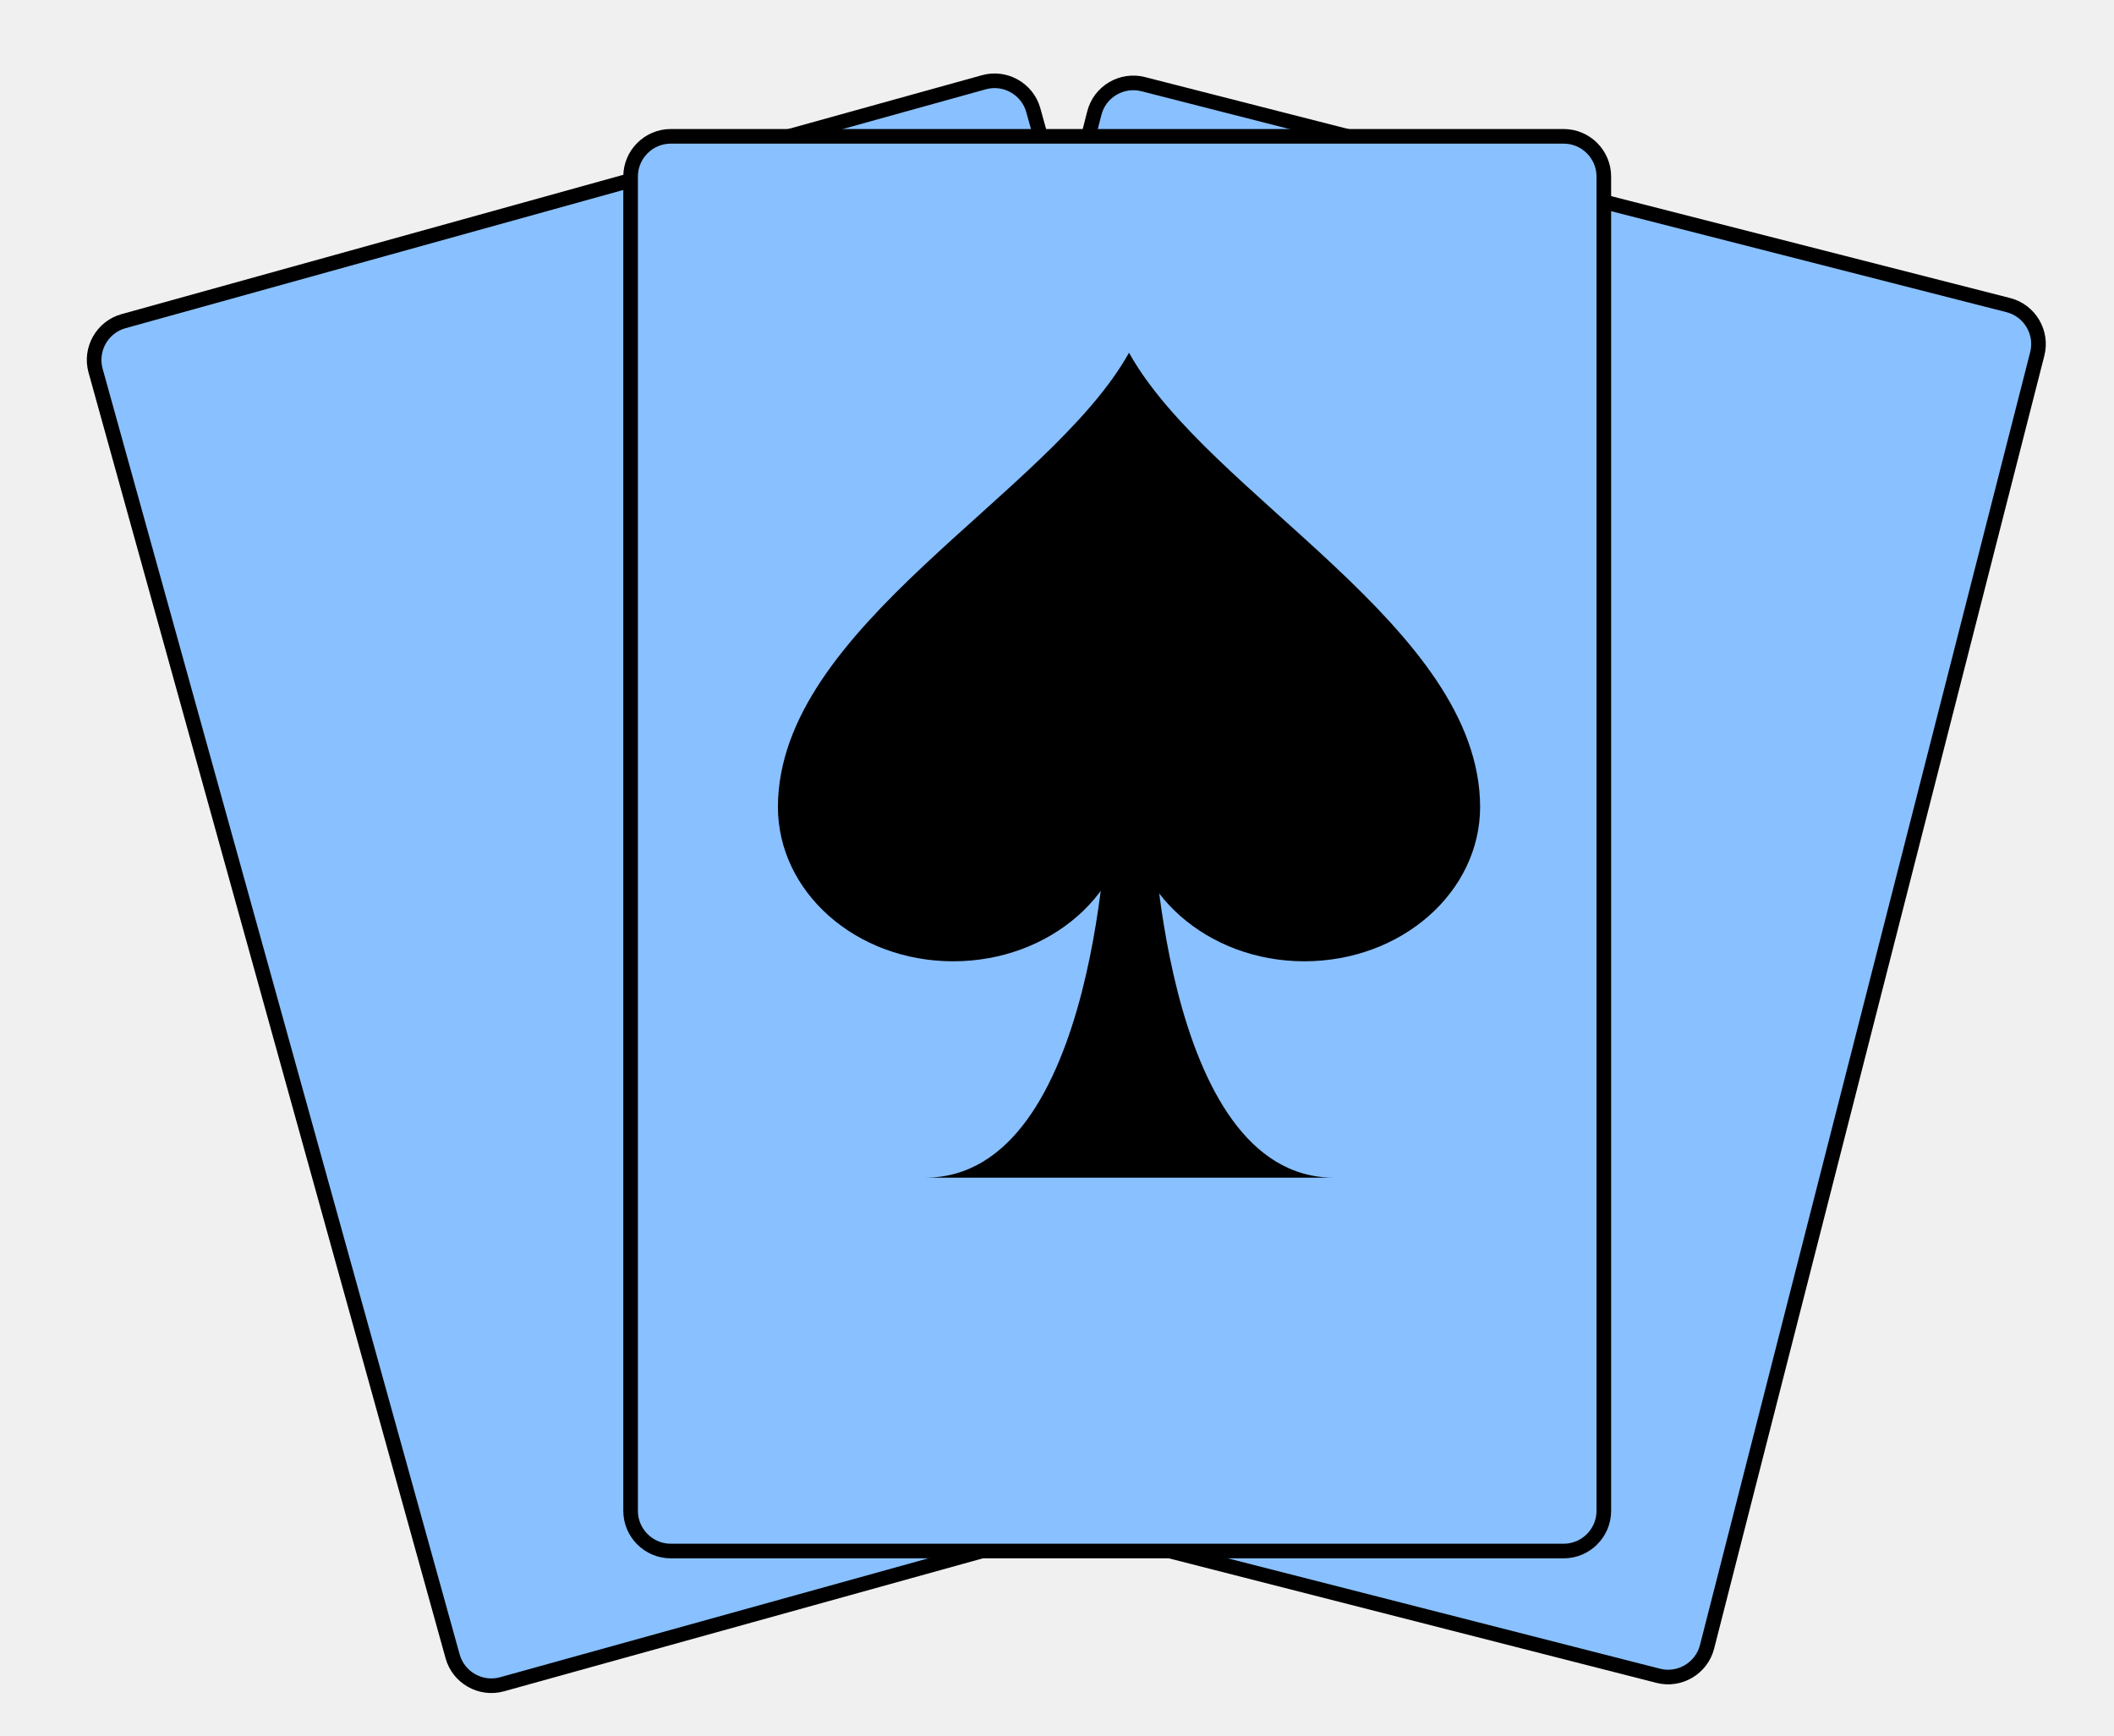
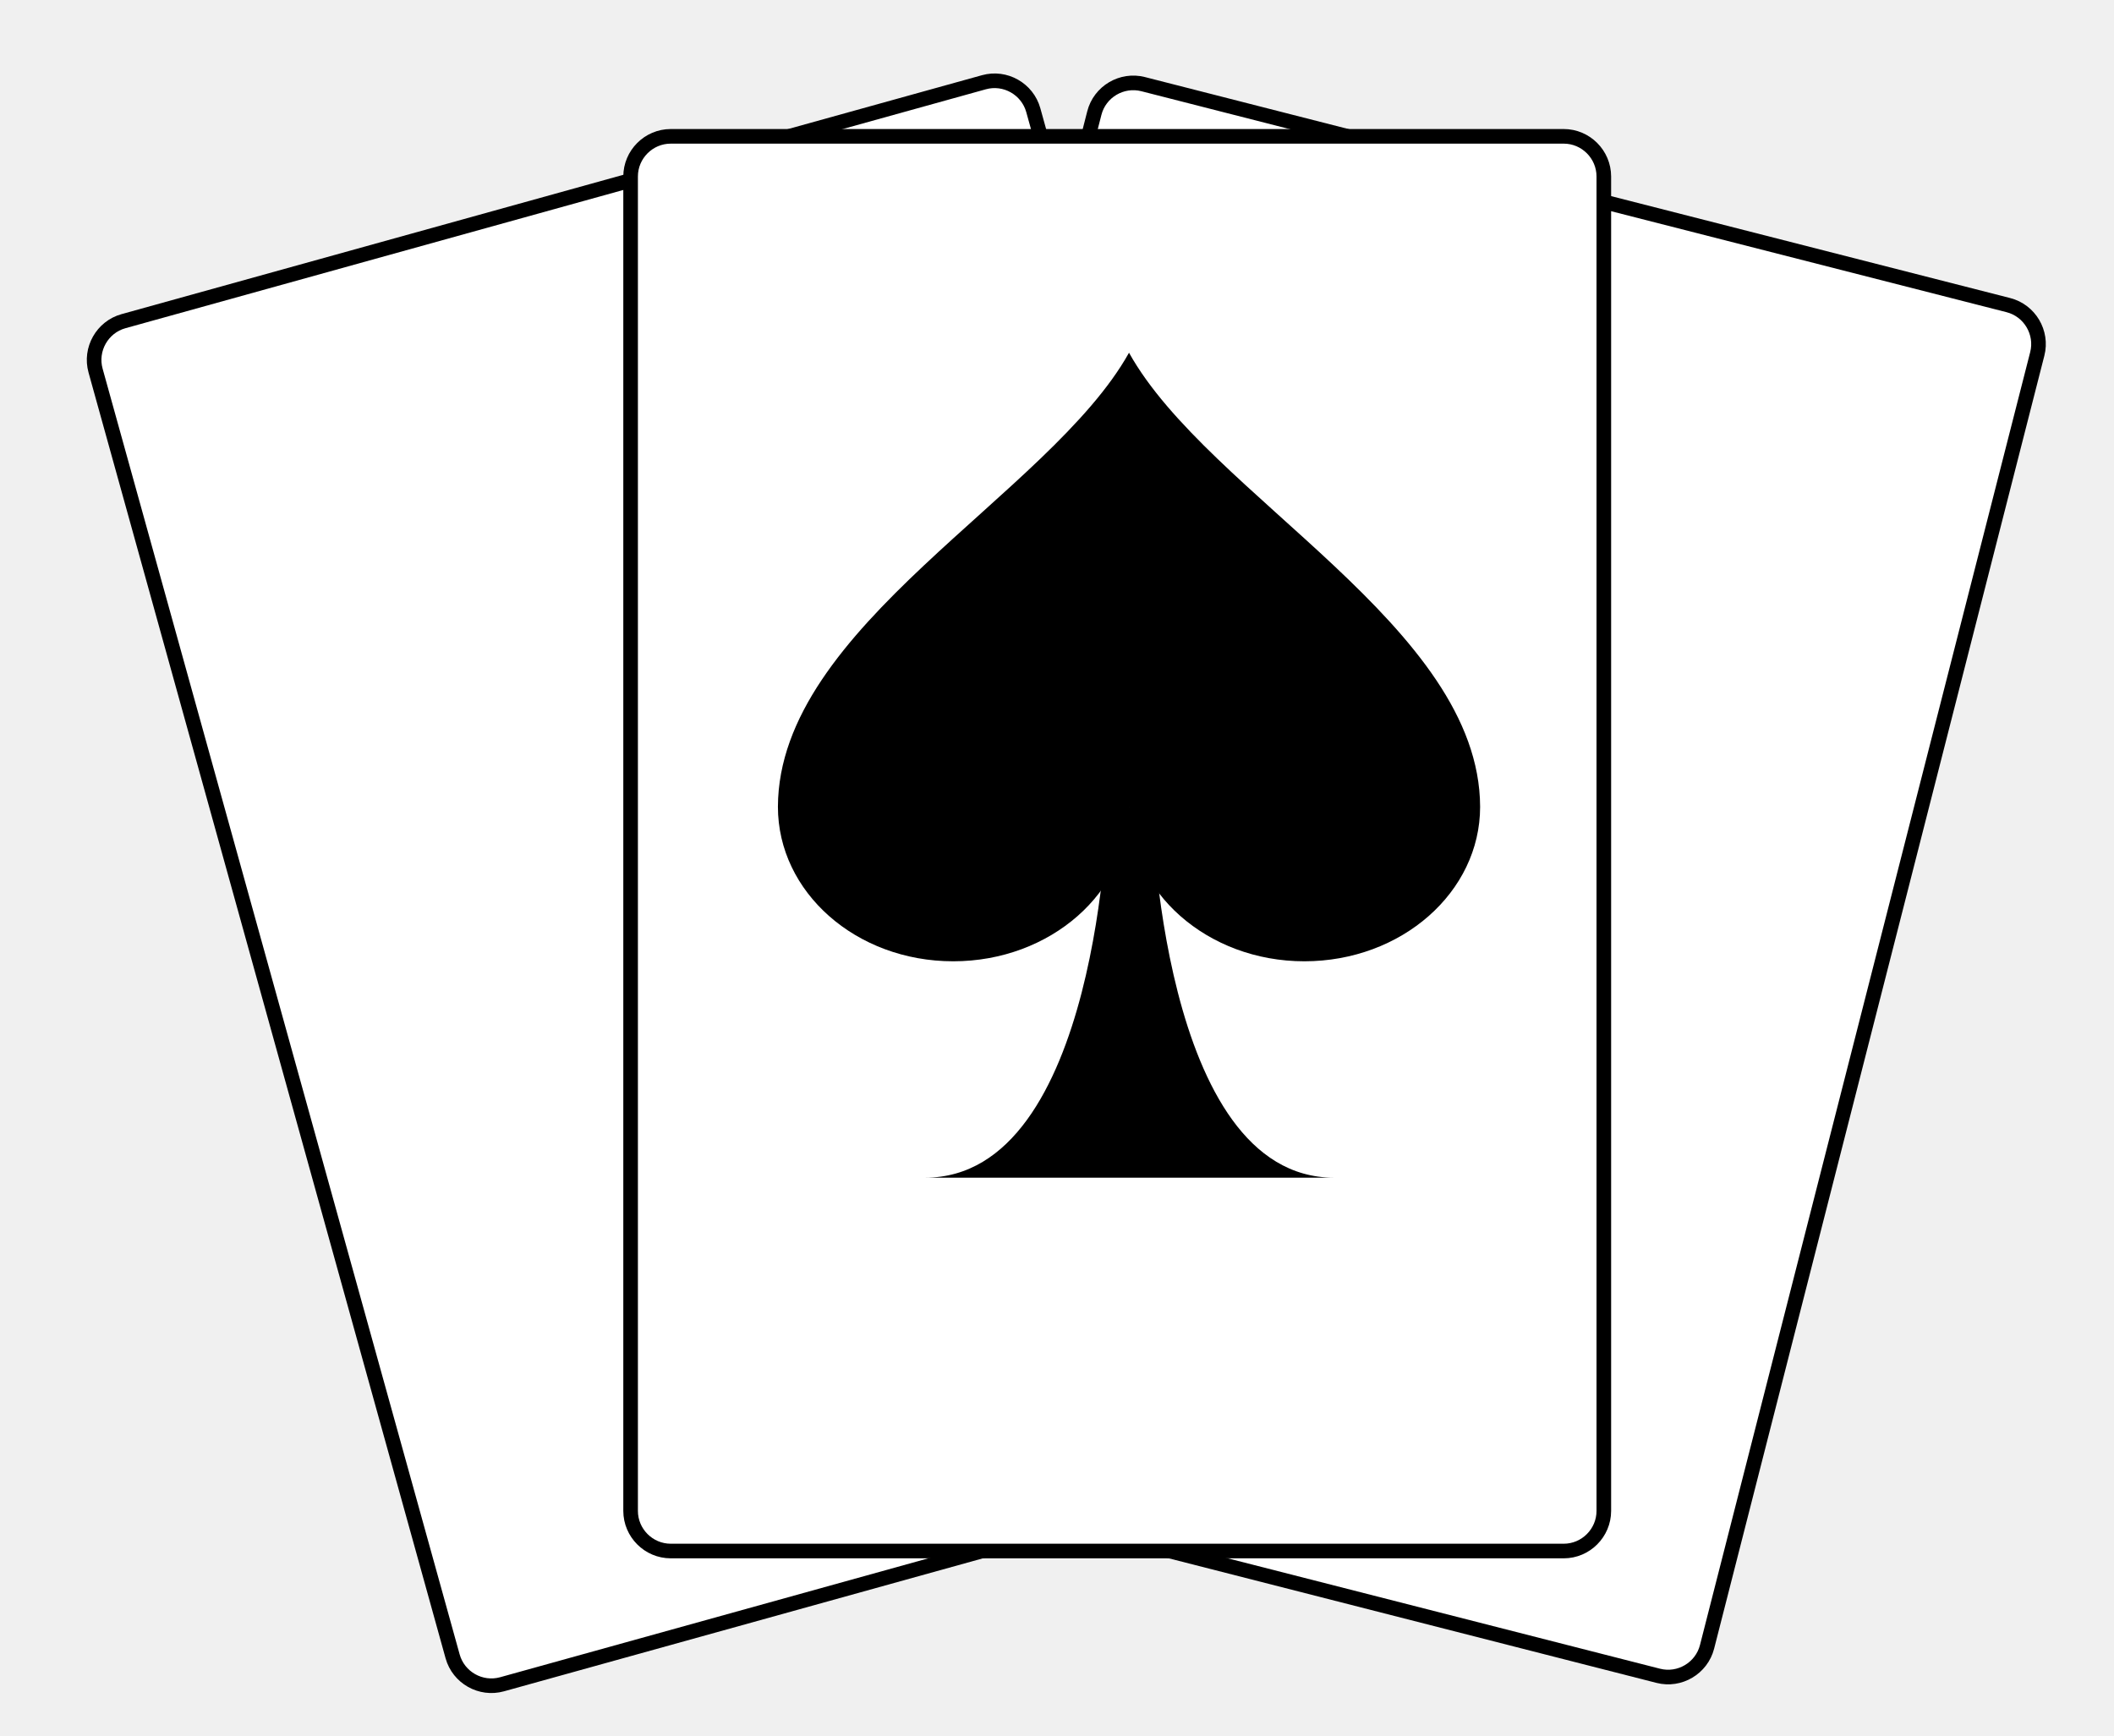
<svg xmlns="http://www.w3.org/2000/svg" width="95.699mm" height="78.572mm" viewBox="0 0 95.699 78.572" version="1.1" id="svg1">
  <defs id="defs1" />
  <g id="layer1" transform="translate(-25.66458,-62.17708)">
    <g id="1_heart-1-1-5" transform="matrix(0.2548417,-0.07076716,0.07076716,0.2548417,4.456715,17.97978)">
      <g id="use820-7-3-9" transform="translate(31.33977,476.3628)">
-         <path style="fill:#89c0ff;fill-opacity:1;stroke:#000000;stroke-width:2.5" d="m 0,0 c 0,3.78 3.09,6.87 6.87,6.87 h 152.845 c 3.77,0 6.86,-3.09 6.86,-6.87 v -228.4 c 0,-3.78 -3.09,-6.87 -6.86,-6.87 H 6.87 c -3.78,0 -6.87,3.09 -6.87,6.87 z" id="path912-1-8-8" />
+         <path style="fill:#ffffff;fill-opacity:1;stroke:#000000;stroke-width:2.5" d="m 0,0 c 0,3.78 3.09,6.87 6.87,6.87 h 152.845 c 3.77,0 6.86,-3.09 6.86,-6.87 v -228.4 c 0,-3.78 -3.09,-6.87 -6.86,-6.87 H 6.87 c -3.78,0 -6.87,3.09 -6.87,6.87 z" id="path912-1-8-8" />
      </g>
      <g id="1_heart-1-7-7-4" transform="rotate(29.84678,116.3753,644.4854)">
        <g id="use820-7-6-4-0" transform="translate(0,486.275)">
-           <path style="fill:#89c0ff;fill-opacity:1;stroke:#000000;stroke-width:2.5" d="m 0,0 c 0,3.78 3.09,6.87 6.87,6.87 h 152.845 c 3.77,0 6.86,-3.09 6.86,-6.87 v -228.4 c 0,-3.78 -3.09,-6.87 -6.86,-6.87 H 6.87 c -3.78,0 -6.87,3.09 -6.87,6.87 z" id="path912-1-1-2-7" />
+           <path style="fill:#ffffff;fill-opacity:1;stroke:#000000;stroke-width:2.5" d="m 0,0 c 0,3.78 3.09,6.87 6.87,6.87 h 152.845 c 3.77,0 6.86,-3.09 6.86,-6.87 v -228.4 c 0,-3.78 -3.09,-6.87 -6.86,-6.87 H 6.87 c -3.78,0 -6.87,3.09 -6.87,6.87 z" id="path912-1-1-2-7" />
        </g>
      </g>
      <g id="1_heart-63" transform="rotate(15.51947,128.1579,720.5429)">
        <g id="use820-6" transform="translate(0,486.275)">
-           <path style="fill:#89c0ff;fill-opacity:1;stroke:#000000;stroke-width:2.5" d="m 0,0 c 0,3.78 3.09,6.87 6.87,6.87 h 152.845 c 3.77,0 6.86,-3.09 6.86,-6.87 v -228.4 c 0,-3.78 -3.09,-6.87 -6.86,-6.87 H 6.87 c -3.78,0 -6.87,3.09 -6.87,6.87 z" id="path912-15" />
+           <path style="fill:#ffffff;fill-opacity:1;stroke:#000000;stroke-width:2.5" d="m 0,0 c 0,3.78 3.09,6.87 6.87,6.87 h 152.845 c 3.77,0 6.86,-3.09 6.86,-6.87 v -228.4 c 0,-3.78 -3.09,-6.87 -6.86,-6.87 H 6.87 c -3.78,0 -6.87,3.09 -6.87,6.87 z" id="path912-15" />
        </g>
      </g>
      <g id="use1108-1" transform="matrix(-8.57814,-2.382069,2.382069,-8.57814,183.7024,360.3713)">
        <path d="m 3.92,-7.93 c -1.67,0 -2.55,1.78 -3.01,3.56 -0.46,1.78 -0.5,3.56 -0.5,3.56 l -0.85,0.01 c 0,0 -0.16,-7.13 -3.5,-7.13 z" id="path1089-2" />
        <path d="M 6.75,-0.8 C 6.74,2.67 1.53,5.19 0,7.93 -1.53,5.18 -6.74,2.66 -6.75,-0.8 c 0,-1.64 1.51,-2.97 3.38,-2.97 1.86,0 3.37,1.33 3.37,2.97 0,-1.64 1.51,-2.97 3.38,-2.97 1.87,0 3.37,1.33 3.37,2.97 z" id="path1090-3" />
      </g>
    </g>
  </g>
</svg>
